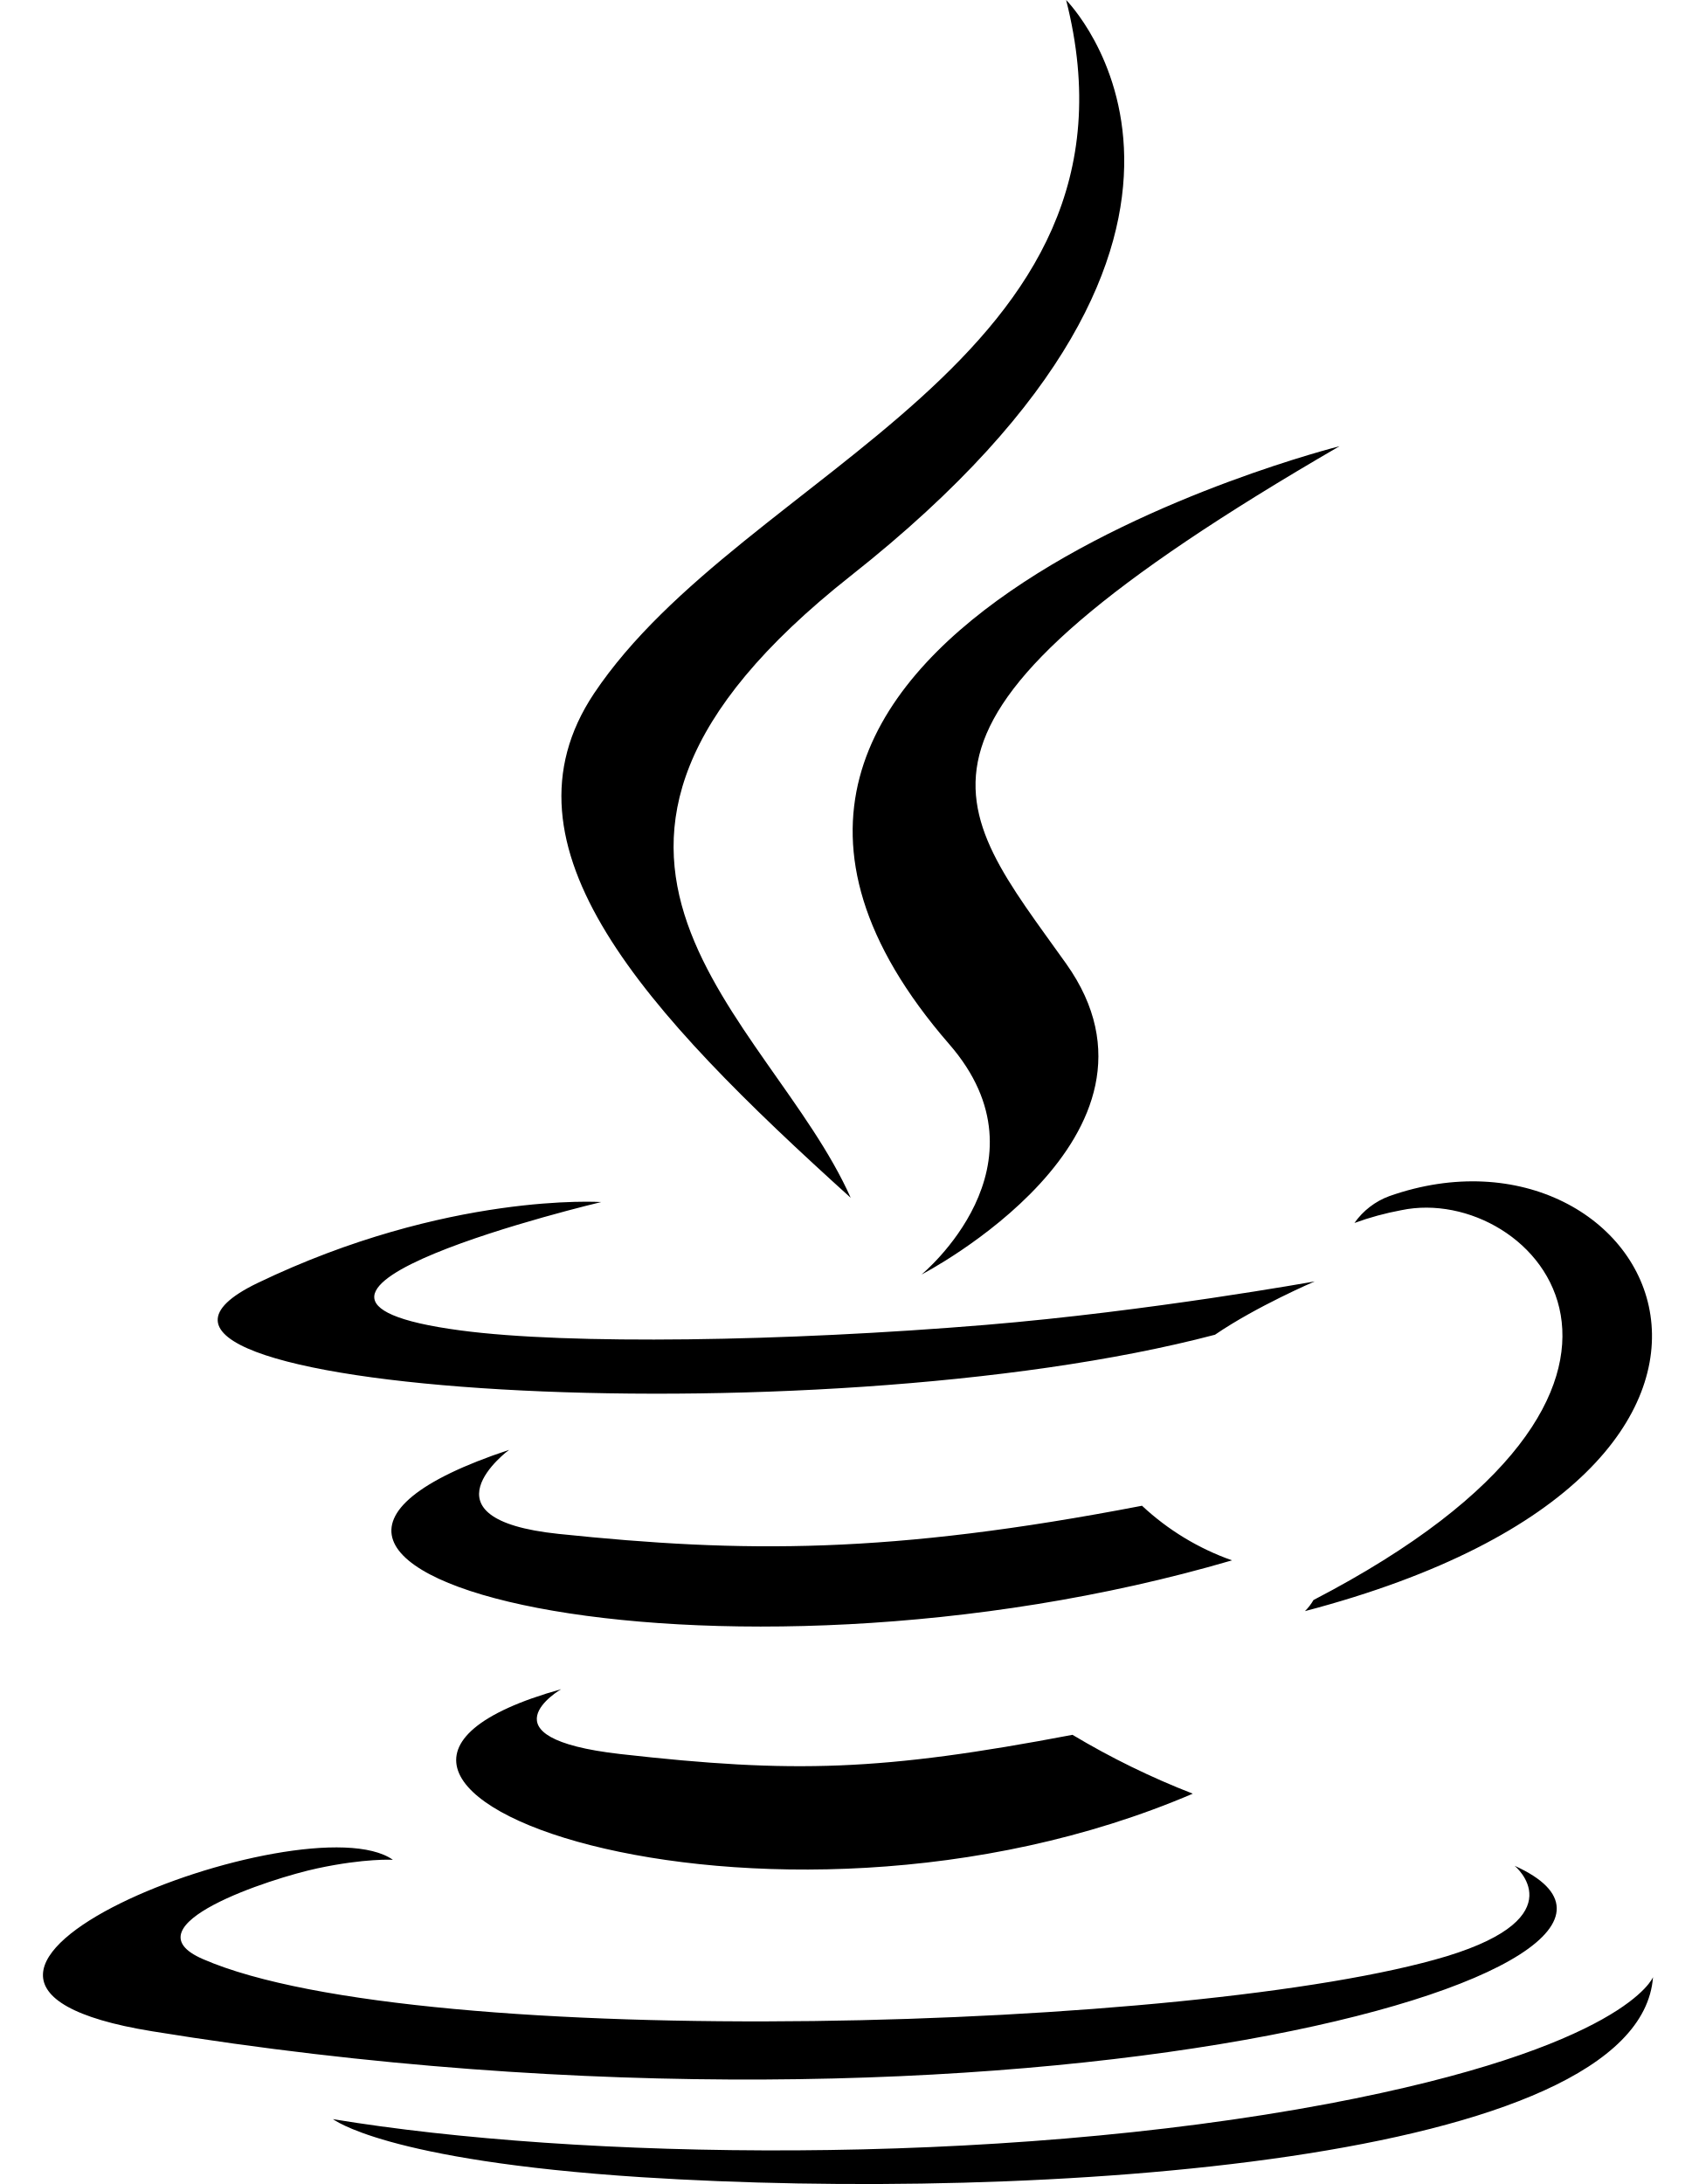
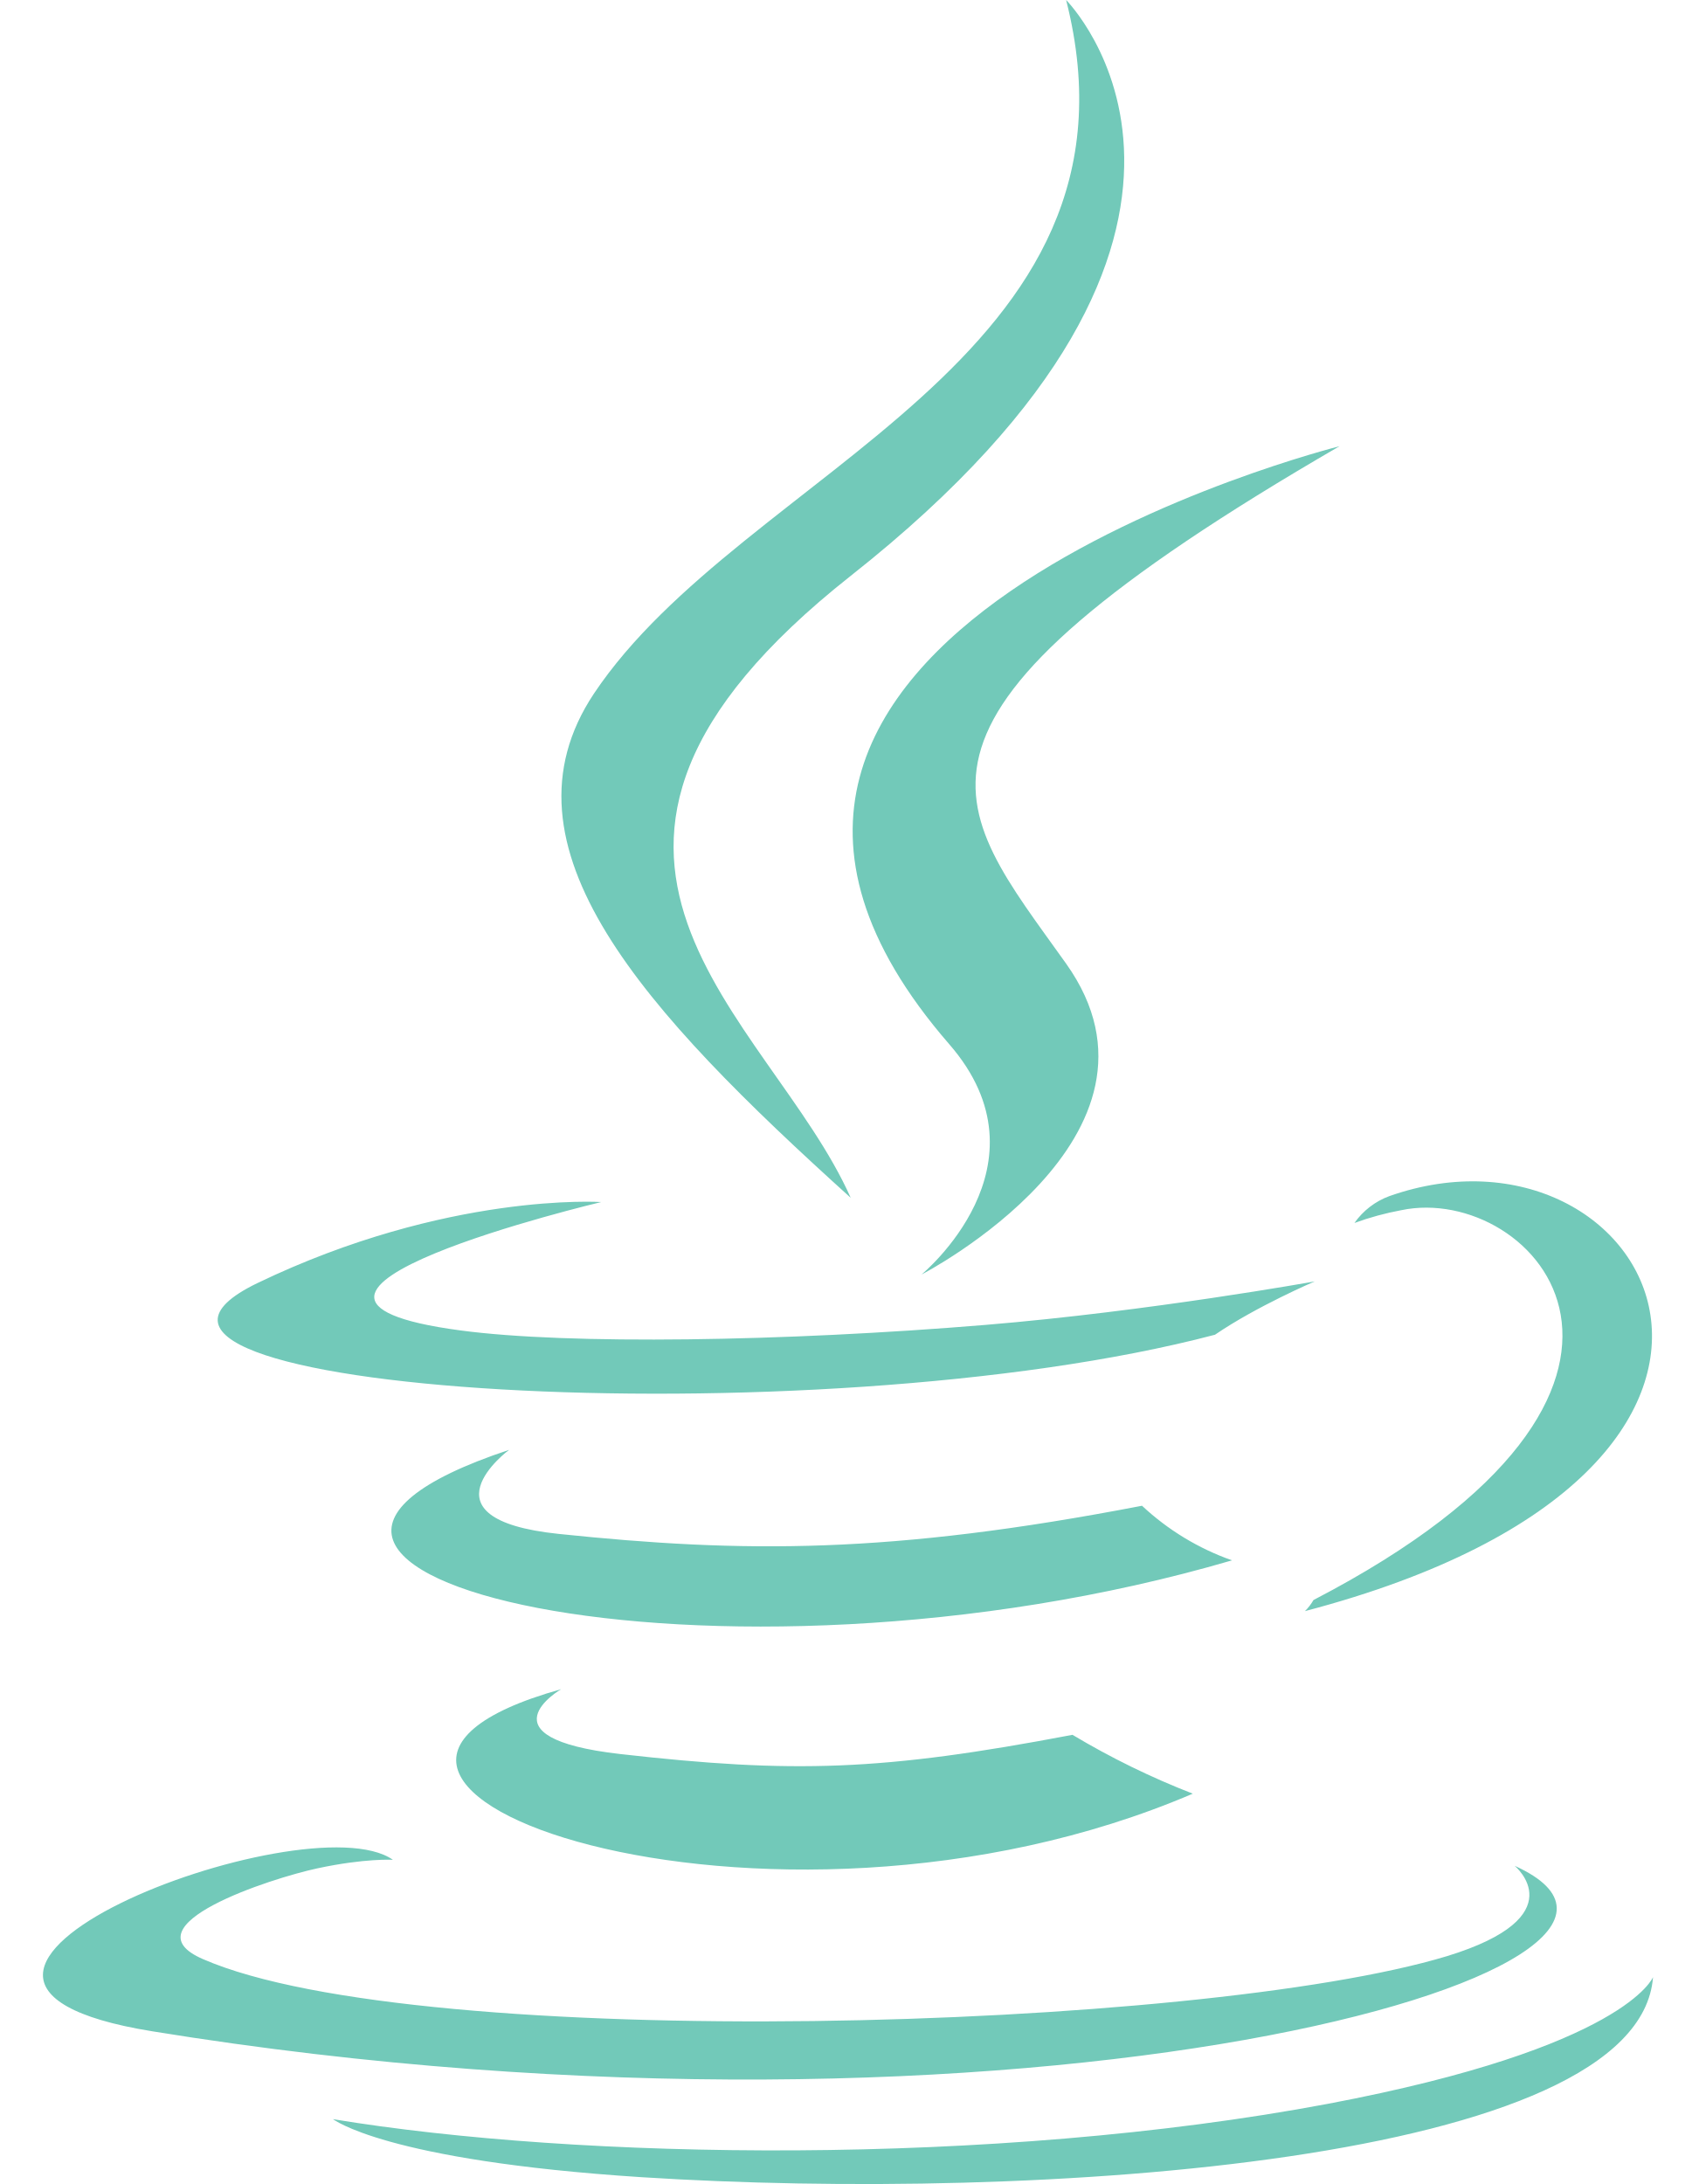
<svg xmlns="http://www.w3.org/2000/svg" width="28" height="36" viewBox="0 0 28 36" fill="none">
-   <path d="M20.029 22.001C20.718 21.53 21.674 21.122 21.674 21.122C21.674 21.122 18.953 21.614 16.246 21.839C12.934 22.113 9.376 22.169 7.59 21.93C3.365 21.368 9.911 19.814 9.911 19.814C9.911 19.814 7.372 19.645 4.243 21.15C0.552 22.936 13.384 23.752 20.029 22.001ZM14.024 19.744C12.688 16.741 8.181 14.105 14.024 9.492C21.312 3.741 17.575 0 17.575 0C19.086 5.941 12.259 7.741 9.791 11.433C8.111 13.957 10.614 16.664 14.024 19.744ZM22.082 7.355C22.089 7.355 9.763 10.434 15.648 17.212C17.385 19.209 15.191 21.009 15.191 21.009C15.191 21.009 19.6 18.731 17.575 15.884C15.683 13.226 14.235 11.904 22.082 7.355ZM21.653 26.374C21.614 26.441 21.567 26.503 21.512 26.557C30.533 24.188 27.215 18.197 22.904 19.716C22.672 19.801 22.47 19.956 22.328 20.159C22.579 20.067 22.838 19.997 23.101 19.948C25.281 19.491 28.41 22.866 21.653 26.374ZM24.969 30.755C24.969 30.755 25.988 31.591 23.851 32.245C19.78 33.476 6.92 33.848 3.348 32.294C2.061 31.739 4.473 30.959 5.232 30.797C6.02 30.628 6.477 30.656 6.477 30.656C5.049 29.651 -2.755 32.632 2.511 33.483C16.872 35.817 28.695 32.435 24.969 30.755ZM9.25 27.844C3.716 29.391 12.618 32.583 19.663 29.566C18.976 29.299 18.313 28.975 17.68 28.596C14.537 29.194 13.082 29.236 10.227 28.913C7.872 28.645 9.25 27.844 9.25 27.844ZM21.892 34.678C16.358 35.719 9.531 35.599 5.488 34.931C5.488 34.924 6.318 35.613 10.579 35.888C17.061 36.302 27.018 35.656 27.25 32.59C27.25 32.59 26.8 33.75 21.892 34.678ZM18.826 24.82C14.664 25.622 12.252 25.601 9.208 25.284C6.852 25.038 8.392 23.899 8.392 23.899C2.289 25.924 11.781 28.216 20.31 25.72C19.759 25.526 19.253 25.219 18.826 24.82Z" fill="black" />
+   <path d="M20.029 22.001C20.718 21.53 21.674 21.122 21.674 21.122C21.674 21.122 18.953 21.614 16.246 21.839C12.934 22.113 9.376 22.169 7.59 21.93C3.365 21.368 9.911 19.814 9.911 19.814C9.911 19.814 7.372 19.645 4.243 21.15C0.552 22.936 13.384 23.752 20.029 22.001ZM14.024 19.744C12.688 16.741 8.181 14.105 14.024 9.492C21.312 3.741 17.575 0 17.575 0C19.086 5.941 12.259 7.741 9.791 11.433C8.111 13.957 10.614 16.664 14.024 19.744ZM22.082 7.355C22.089 7.355 9.763 10.434 15.648 17.212C17.385 19.209 15.191 21.009 15.191 21.009C15.191 21.009 19.6 18.731 17.575 15.884C15.683 13.226 14.235 11.904 22.082 7.355ZM21.653 26.374C21.614 26.441 21.567 26.503 21.512 26.557C30.533 24.188 27.215 18.197 22.904 19.716C22.672 19.801 22.47 19.956 22.328 20.159C22.579 20.067 22.838 19.997 23.101 19.948C25.281 19.491 28.41 22.866 21.653 26.374ZM24.969 30.755C24.969 30.755 25.988 31.591 23.851 32.245C19.78 33.476 6.92 33.848 3.348 32.294C2.061 31.739 4.473 30.959 5.232 30.797C6.02 30.628 6.477 30.656 6.477 30.656C5.049 29.651 -2.755 32.632 2.511 33.483C16.872 35.817 28.695 32.435 24.969 30.755ZM9.25 27.844C3.716 29.391 12.618 32.583 19.663 29.566C18.976 29.299 18.313 28.975 17.68 28.596C14.537 29.194 13.082 29.236 10.227 28.913C7.872 28.645 9.25 27.844 9.25 27.844ZM21.892 34.678C16.358 35.719 9.531 35.599 5.488 34.931C5.488 34.924 6.318 35.613 10.579 35.888C17.061 36.302 27.018 35.656 27.25 32.59C27.25 32.59 26.8 33.75 21.892 34.678ZM18.826 24.82C14.664 25.622 12.252 25.601 9.208 25.284C6.852 25.038 8.392 23.899 8.392 23.899C2.289 25.924 11.781 28.216 20.31 25.72C19.759 25.526 19.253 25.219 18.826 24.82Z" fill="#72c9b9" />
</svg>
